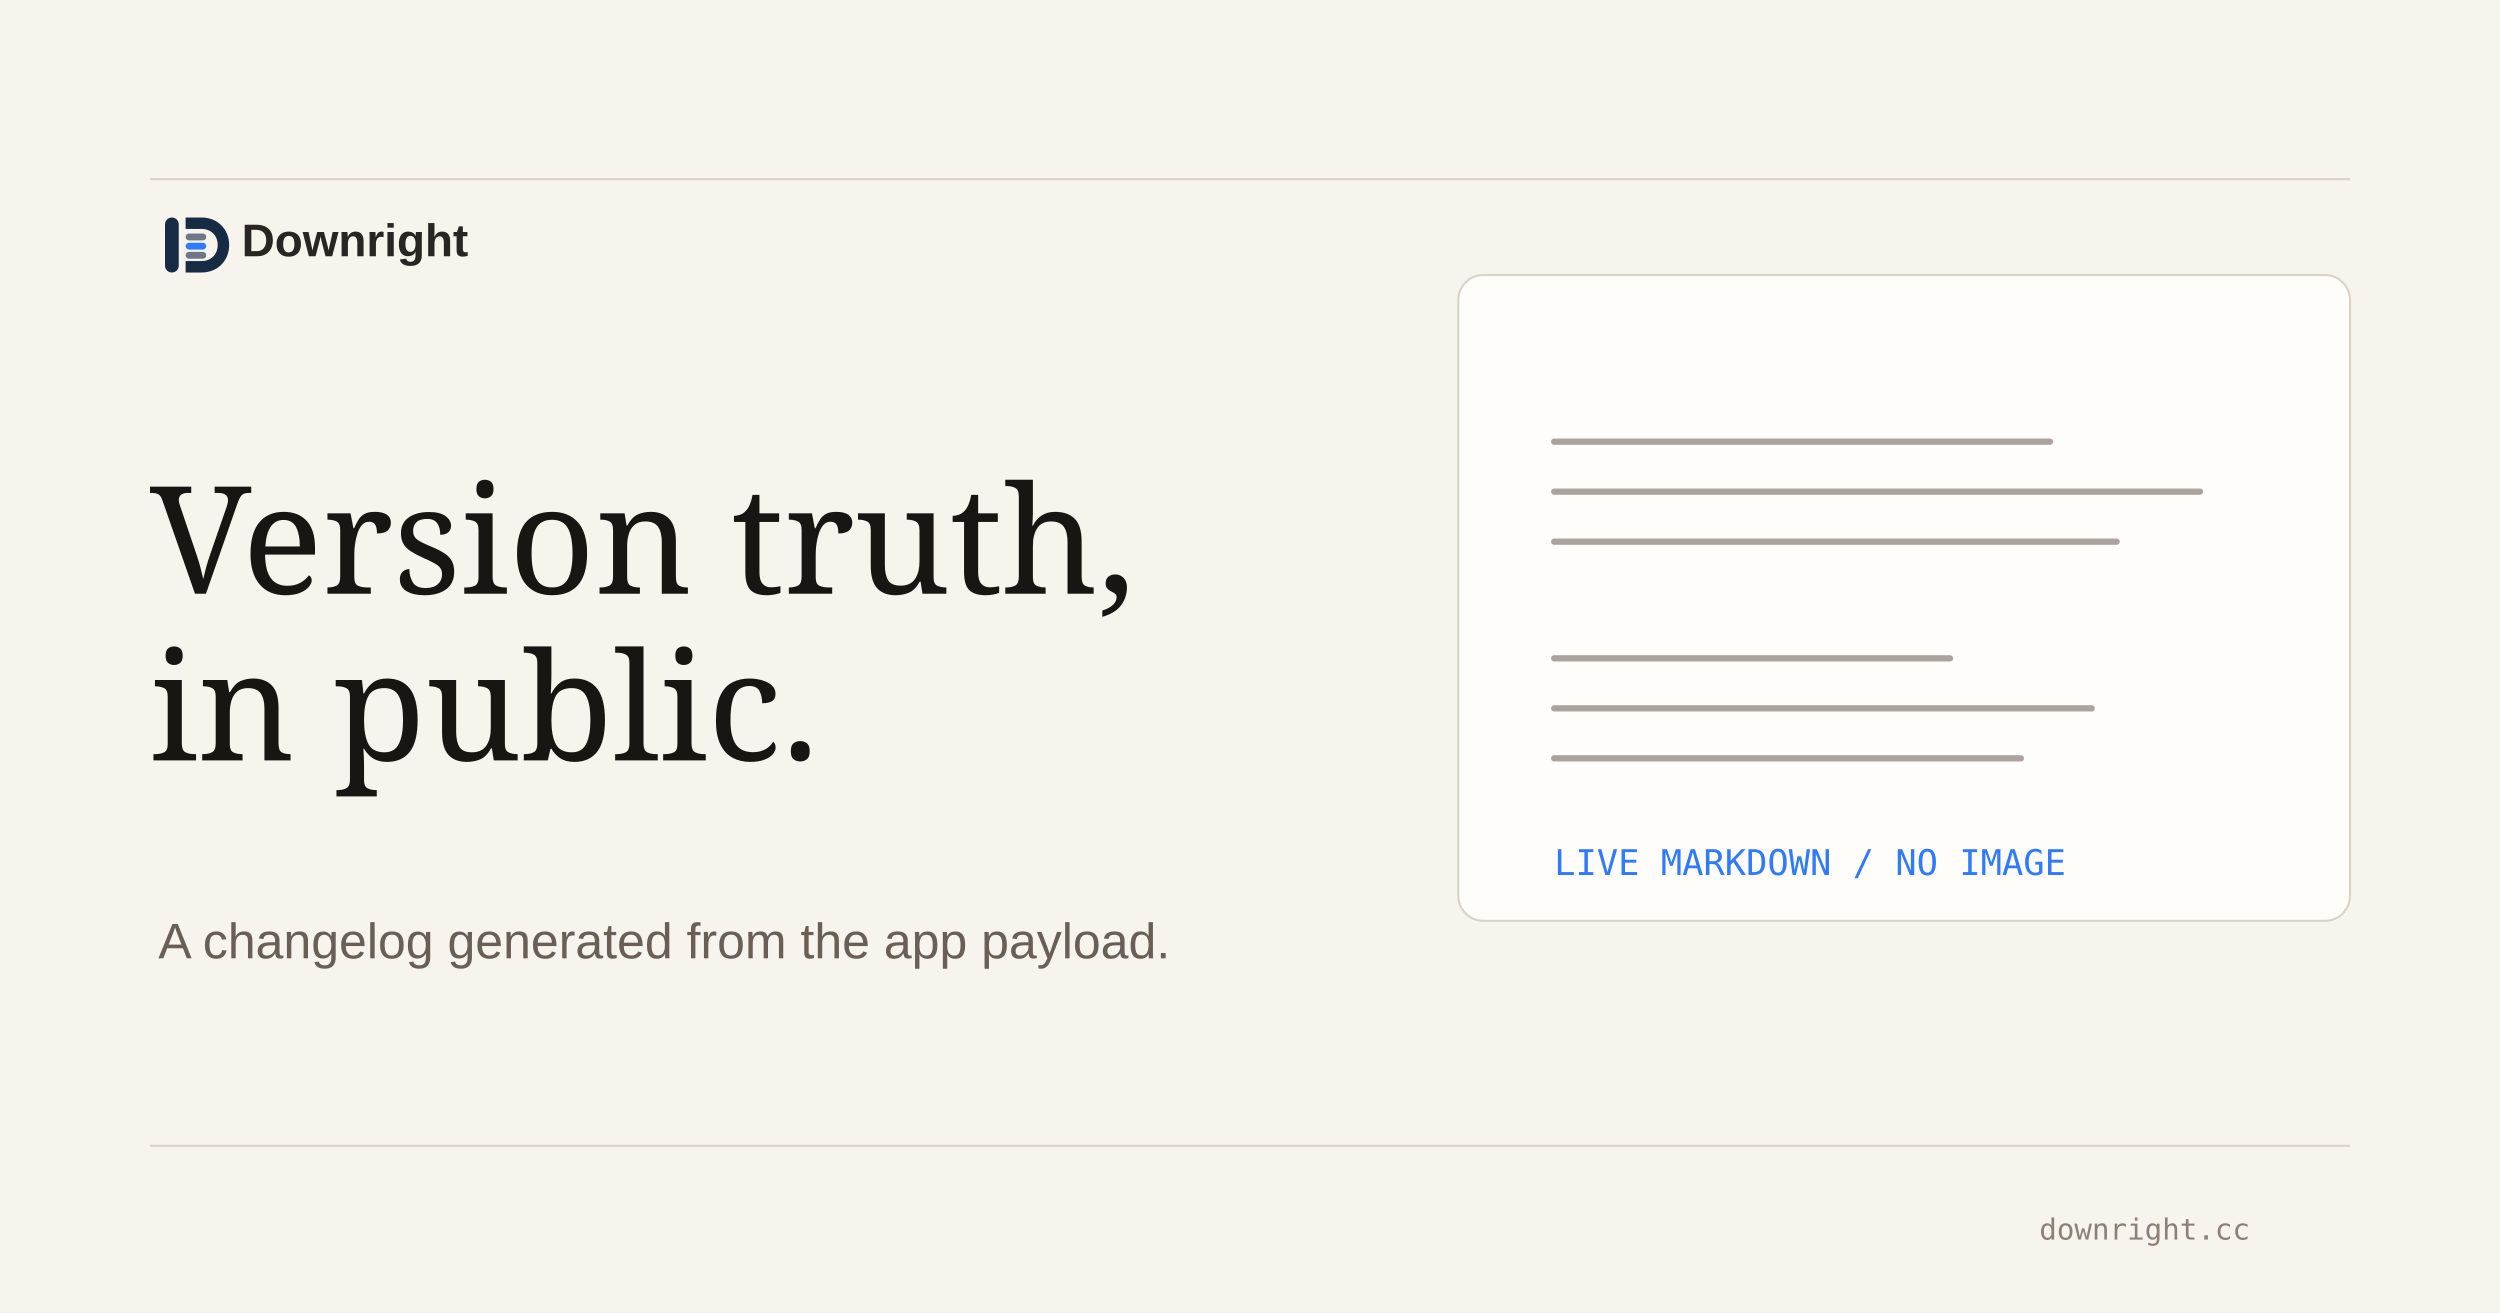
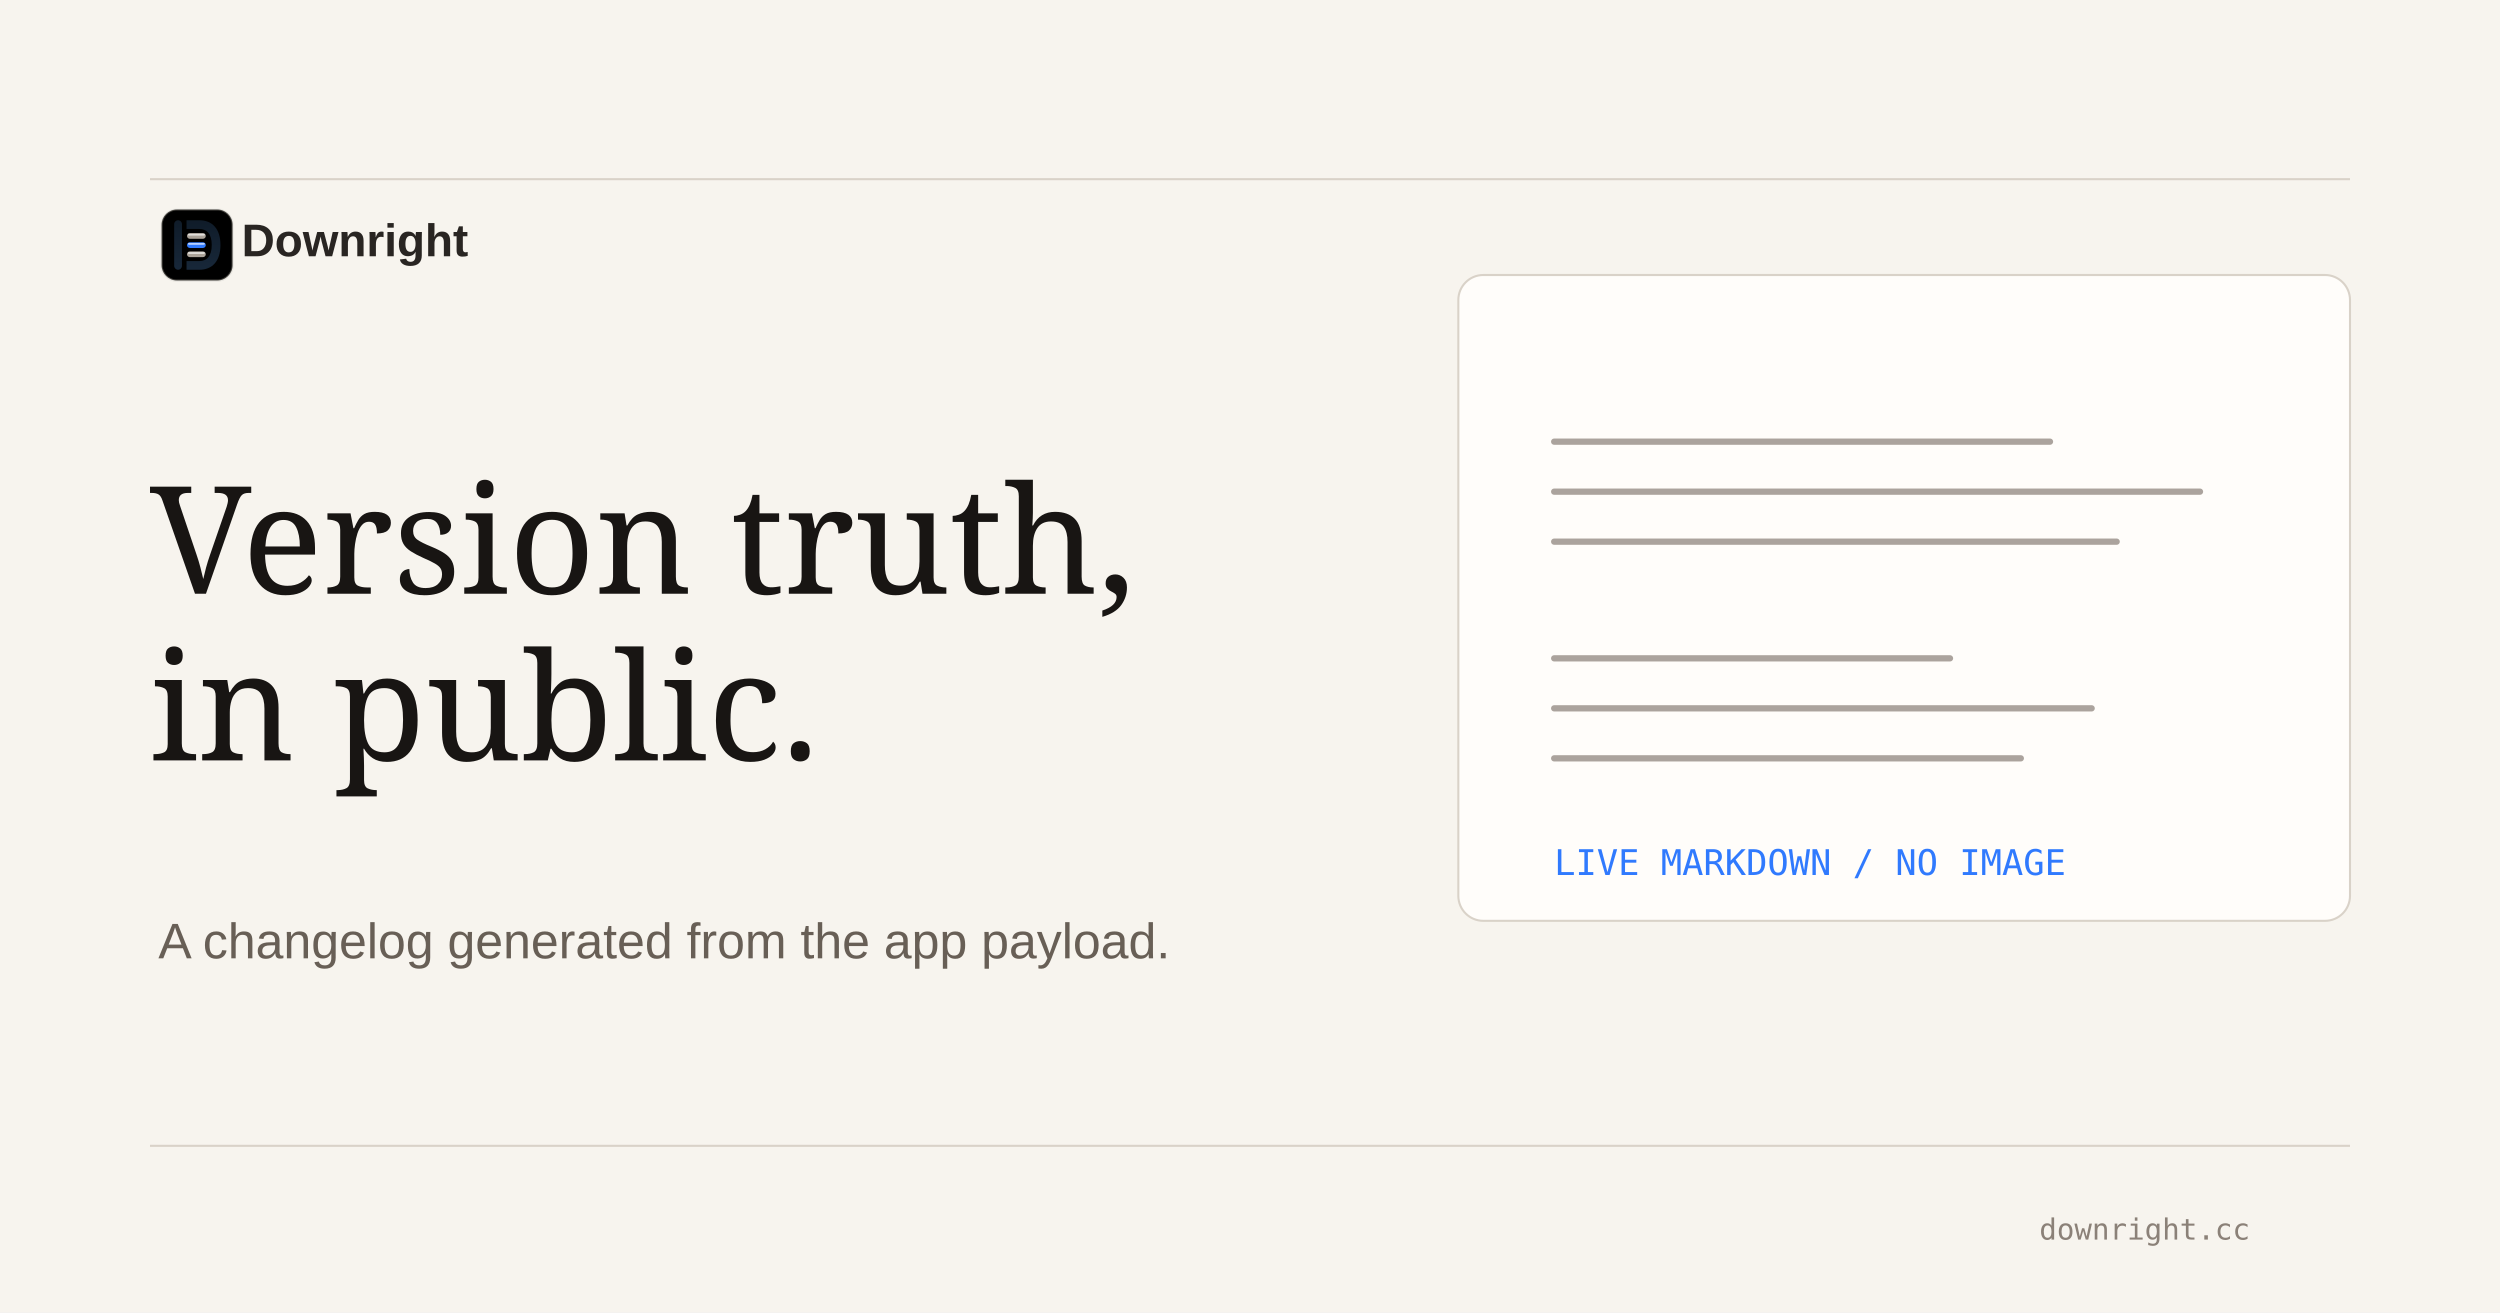
<svg xmlns="http://www.w3.org/2000/svg" width="1200" height="630" viewBox="0 0 1200 630">
  <rect width="1200" height="630" fill="#f7f4ee" />
  <path d="M72 86h1056M72 550h1056" stroke="#d9d2c8" />
  <g transform="translate(77 100) scale(1.1)">
+     <defs>
+       <linearGradient id="fav-tile" x1="16" y1="0" x2="16" y2="32" gradientUnits="userSpaceOnUse">
+         <stop offset="0%" stop-color="#f8f5ee" />
+         <stop offset="100%" stop-color="#e3ded5" />
+       </linearGradient>
+       <linearGradient id="fav-groove" x1="16" y1="4" x2="16" y2="28" gradientUnits="userSpaceOnUse">
+         <stop offset="0%" stop-color="#0f1b28" />
+         <stop offset="100%" stop-color="#18283a" />
+       </linearGradient>
+     </defs>
    <style>
-     .mark,.rule{fill:#172b45}
-     @media (prefers-color-scheme:dark){.mark,.rule{fill:#f7f4ee}}
+     .fav-accent { fill: #307afe; }
+     @media (prefers-color-scheme: dark) {
+       .fav-accent { fill: #6ea8ff; }
+     }
  </style>
-     <rect class="mark" x="2" y="4" width="6" height="24" rx="3" />
-     <path class="mark" d="M11 4h7c7 0 12 5.2 12 12s-5 12-12 12h-7v-5h7c4.2 0 7-3 7-7s-2.8-7-7-7h-7V4Z" />
-     <rect class="rule" x="11" y="11" width="9" height="3" rx="1.5" opacity=".62" />
-     <rect x="11" y="15" width="9" height="3" rx="1.5" fill="#307afe" />
-     <rect class="rule" x="11" y="19" width="9" height="3" rx="1.5" opacity=".62" />
+     <rect width="32" height="32" rx="7.2" fill="url(#fav-tile)" />
+     <rect x="0.5" y="0.5" width="31" height="31" rx="6.7" stroke="#ffffff" stroke-opacity="0.95" stroke-width="0.9" />
+     <rect x="0.5" y="0.5" width="31" height="31" rx="6.7" stroke="#c4bcaf" stroke-opacity="0.35" stroke-width="0.9" />
+     <rect x="6" y="5.2" width="3.4" height="21.6" rx="1.7" fill="url(#fav-groove)" />
+     <path d="M11.4 5.2h5.6c5.5 0 9.2 3.6 9.2 10.8s-3.7 10.8-9.2 10.8h-5.6v-3.8h5.6c3.2 0 5.4-2.1 5.4-7s-2.2-7-5.4-7h-5.6V5.2Z" fill="url(#fav-groove)" />
+     <rect x="11.6" y="10.8" width="8.2" height="2.5" rx="1.25" fill="#aba399" />
+     <rect x="12" y="11.1" width="7.4" height="0.8" rx="0.4" fill="#ffffff" fill-opacity="0.65" />
+     <rect class="fav-accent" x="11.6" y="14.8" width="8.2" height="2.5" rx="1.25" />
+     <rect x="12" y="15.1" width="7.4" height="0.8" rx="0.4" fill="#ffffff" fill-opacity="0.65" />
+     <rect x="11.6" y="18.8" width="8.2" height="2.5" rx="1.25" fill="#aba399" />
+     <rect x="12" y="19.1" width="7.4" height="0.8" rx="0.4" fill="#ffffff" fill-opacity="0.65" />
  </g>
  <text x="116" y="123" fill="#292522" font-family="Arial,sans-serif" font-size="22" font-weight="700">Downright</text>
  <text x="72" y="285" fill="#181513" font-family="Georgia,serif" font-size="72">Version truth,</text>
  <text x="72" y="365" fill="#181513" font-family="Georgia,serif" font-size="72">in public.</text>
  <text x="76" y="460" fill="#685f56" font-family="Arial,sans-serif" font-size="24">A changelog generated from the app payload.</text>
  <rect x="700" y="132" width="428" height="310" rx="12" fill="#fffdfa" stroke="#d9d2c8" />
  <path d="M746 212h238M746 236h310M746 260h270M746 316h190M746 340h258M746 364h224" stroke="#8b8178" stroke-width="3" stroke-linecap="round" opacity=".72" />
  <text x="746" y="420" fill="#307afe" font-family="monospace" font-size="17">LIVE MARKDOWN / NO IMAGE</text>
  <text x="1080" y="595" fill="#8b8178" font-family="monospace" font-size="14" text-anchor="end">downright.cc</text>
</svg>
